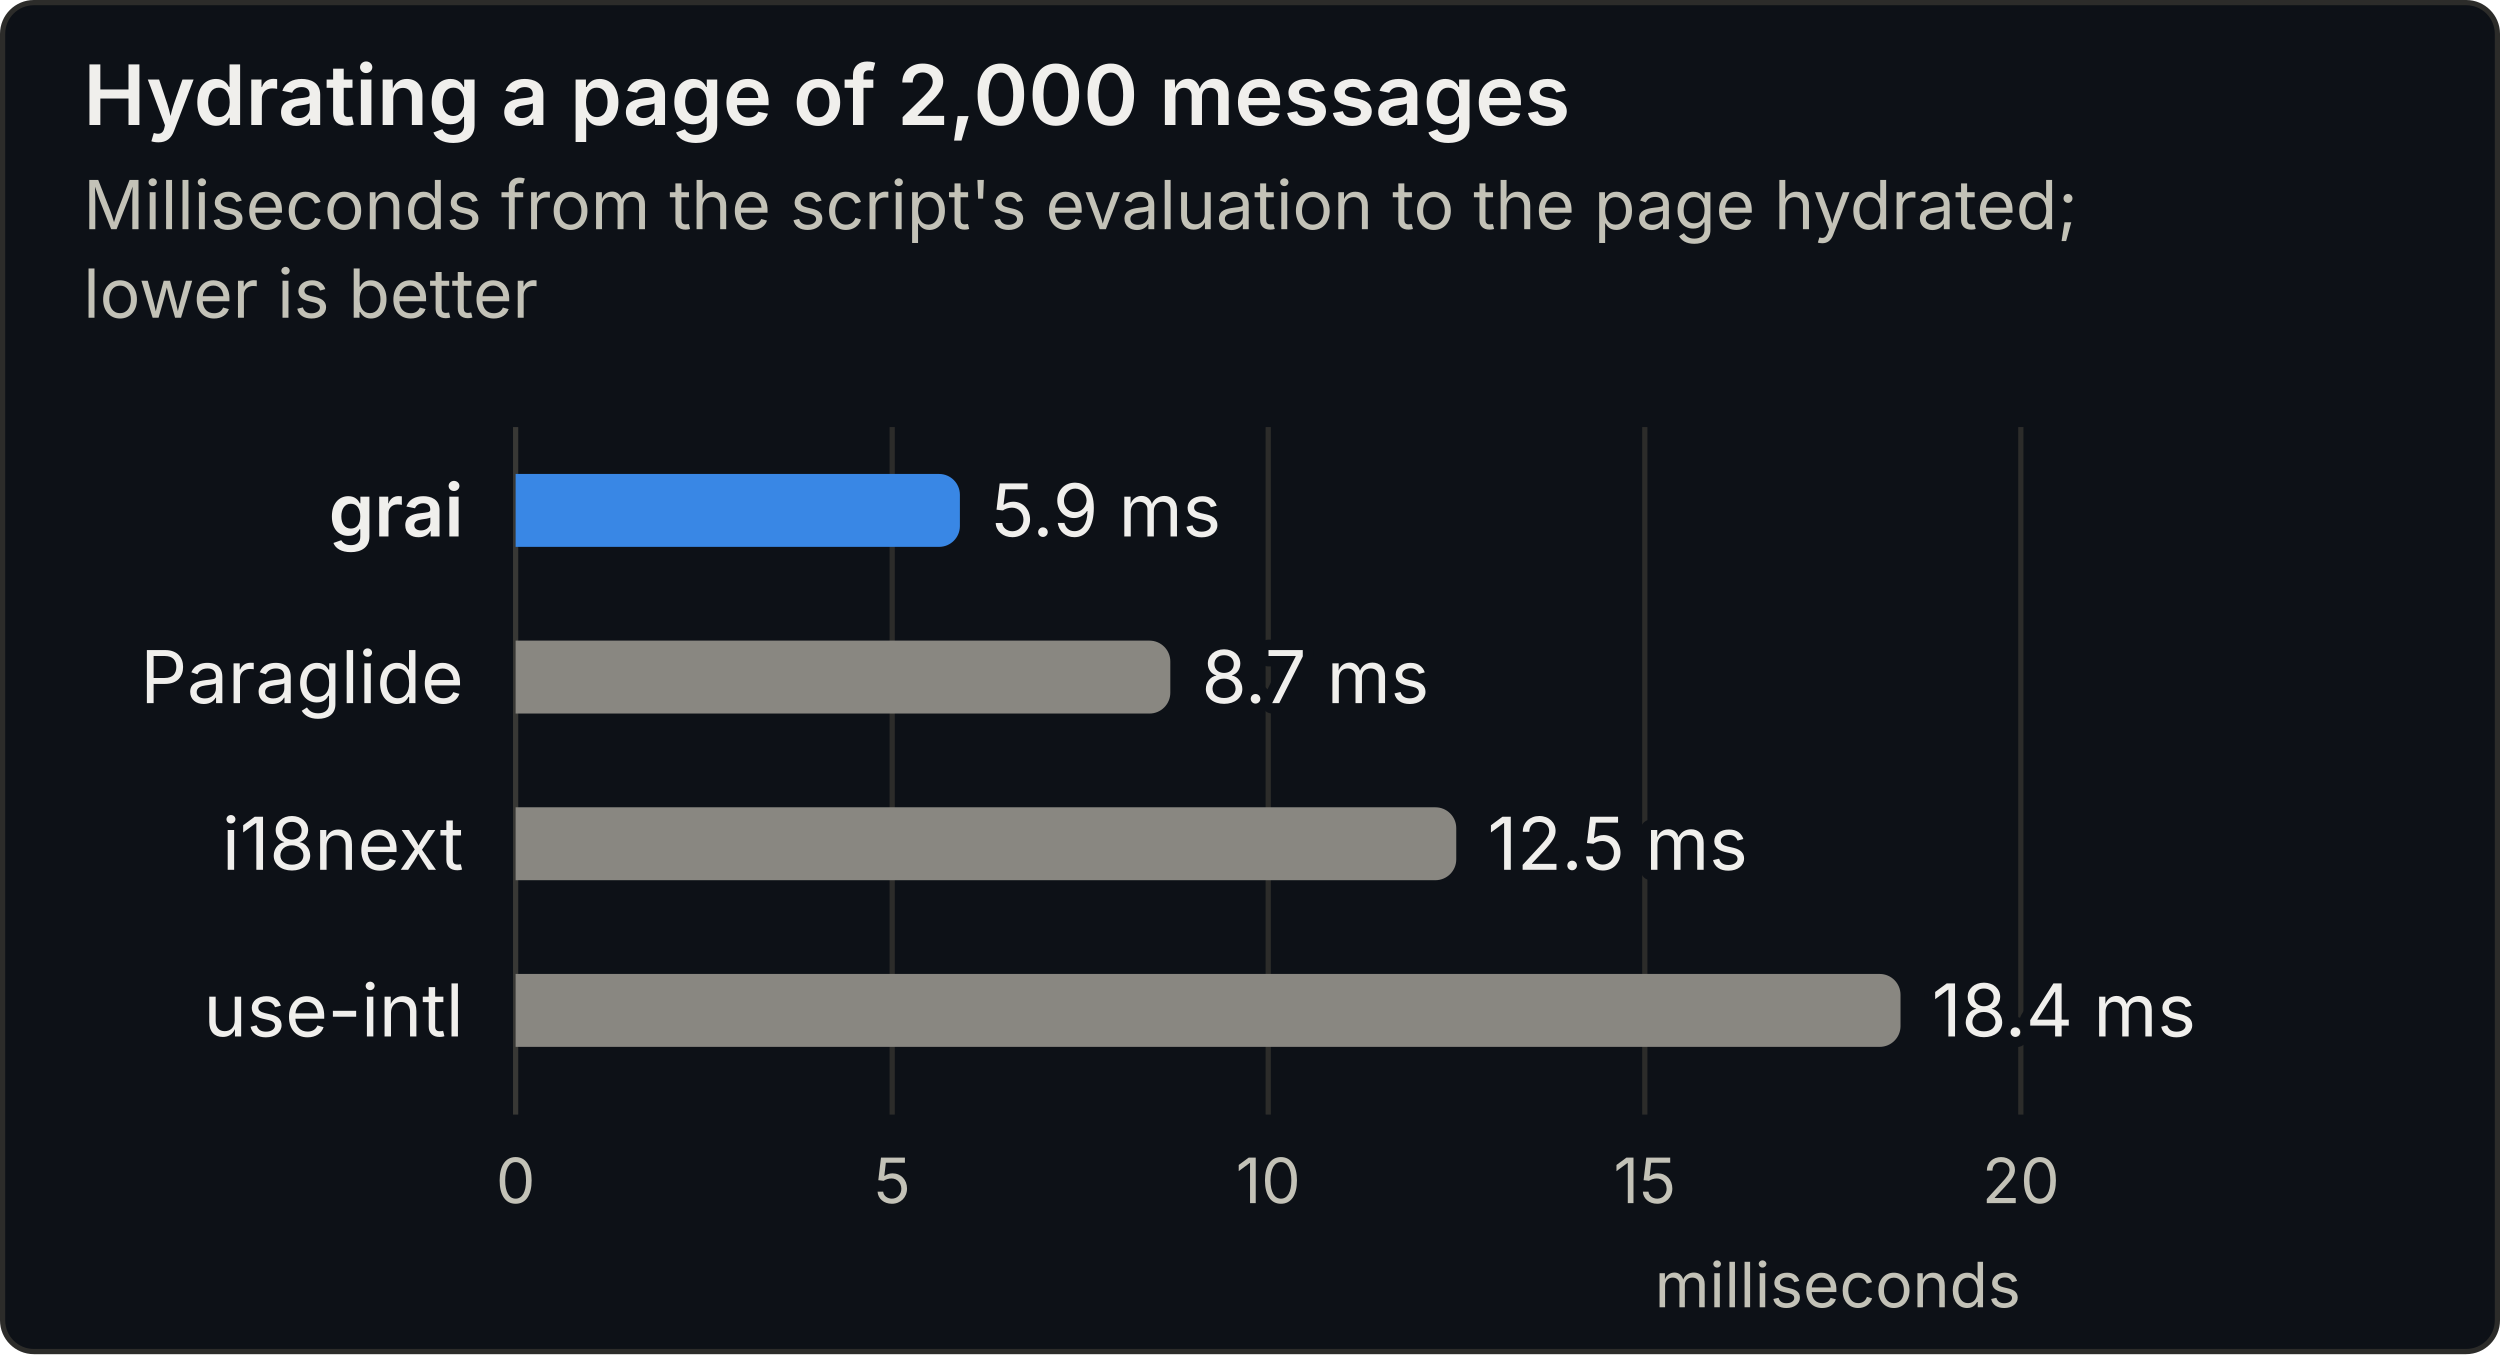
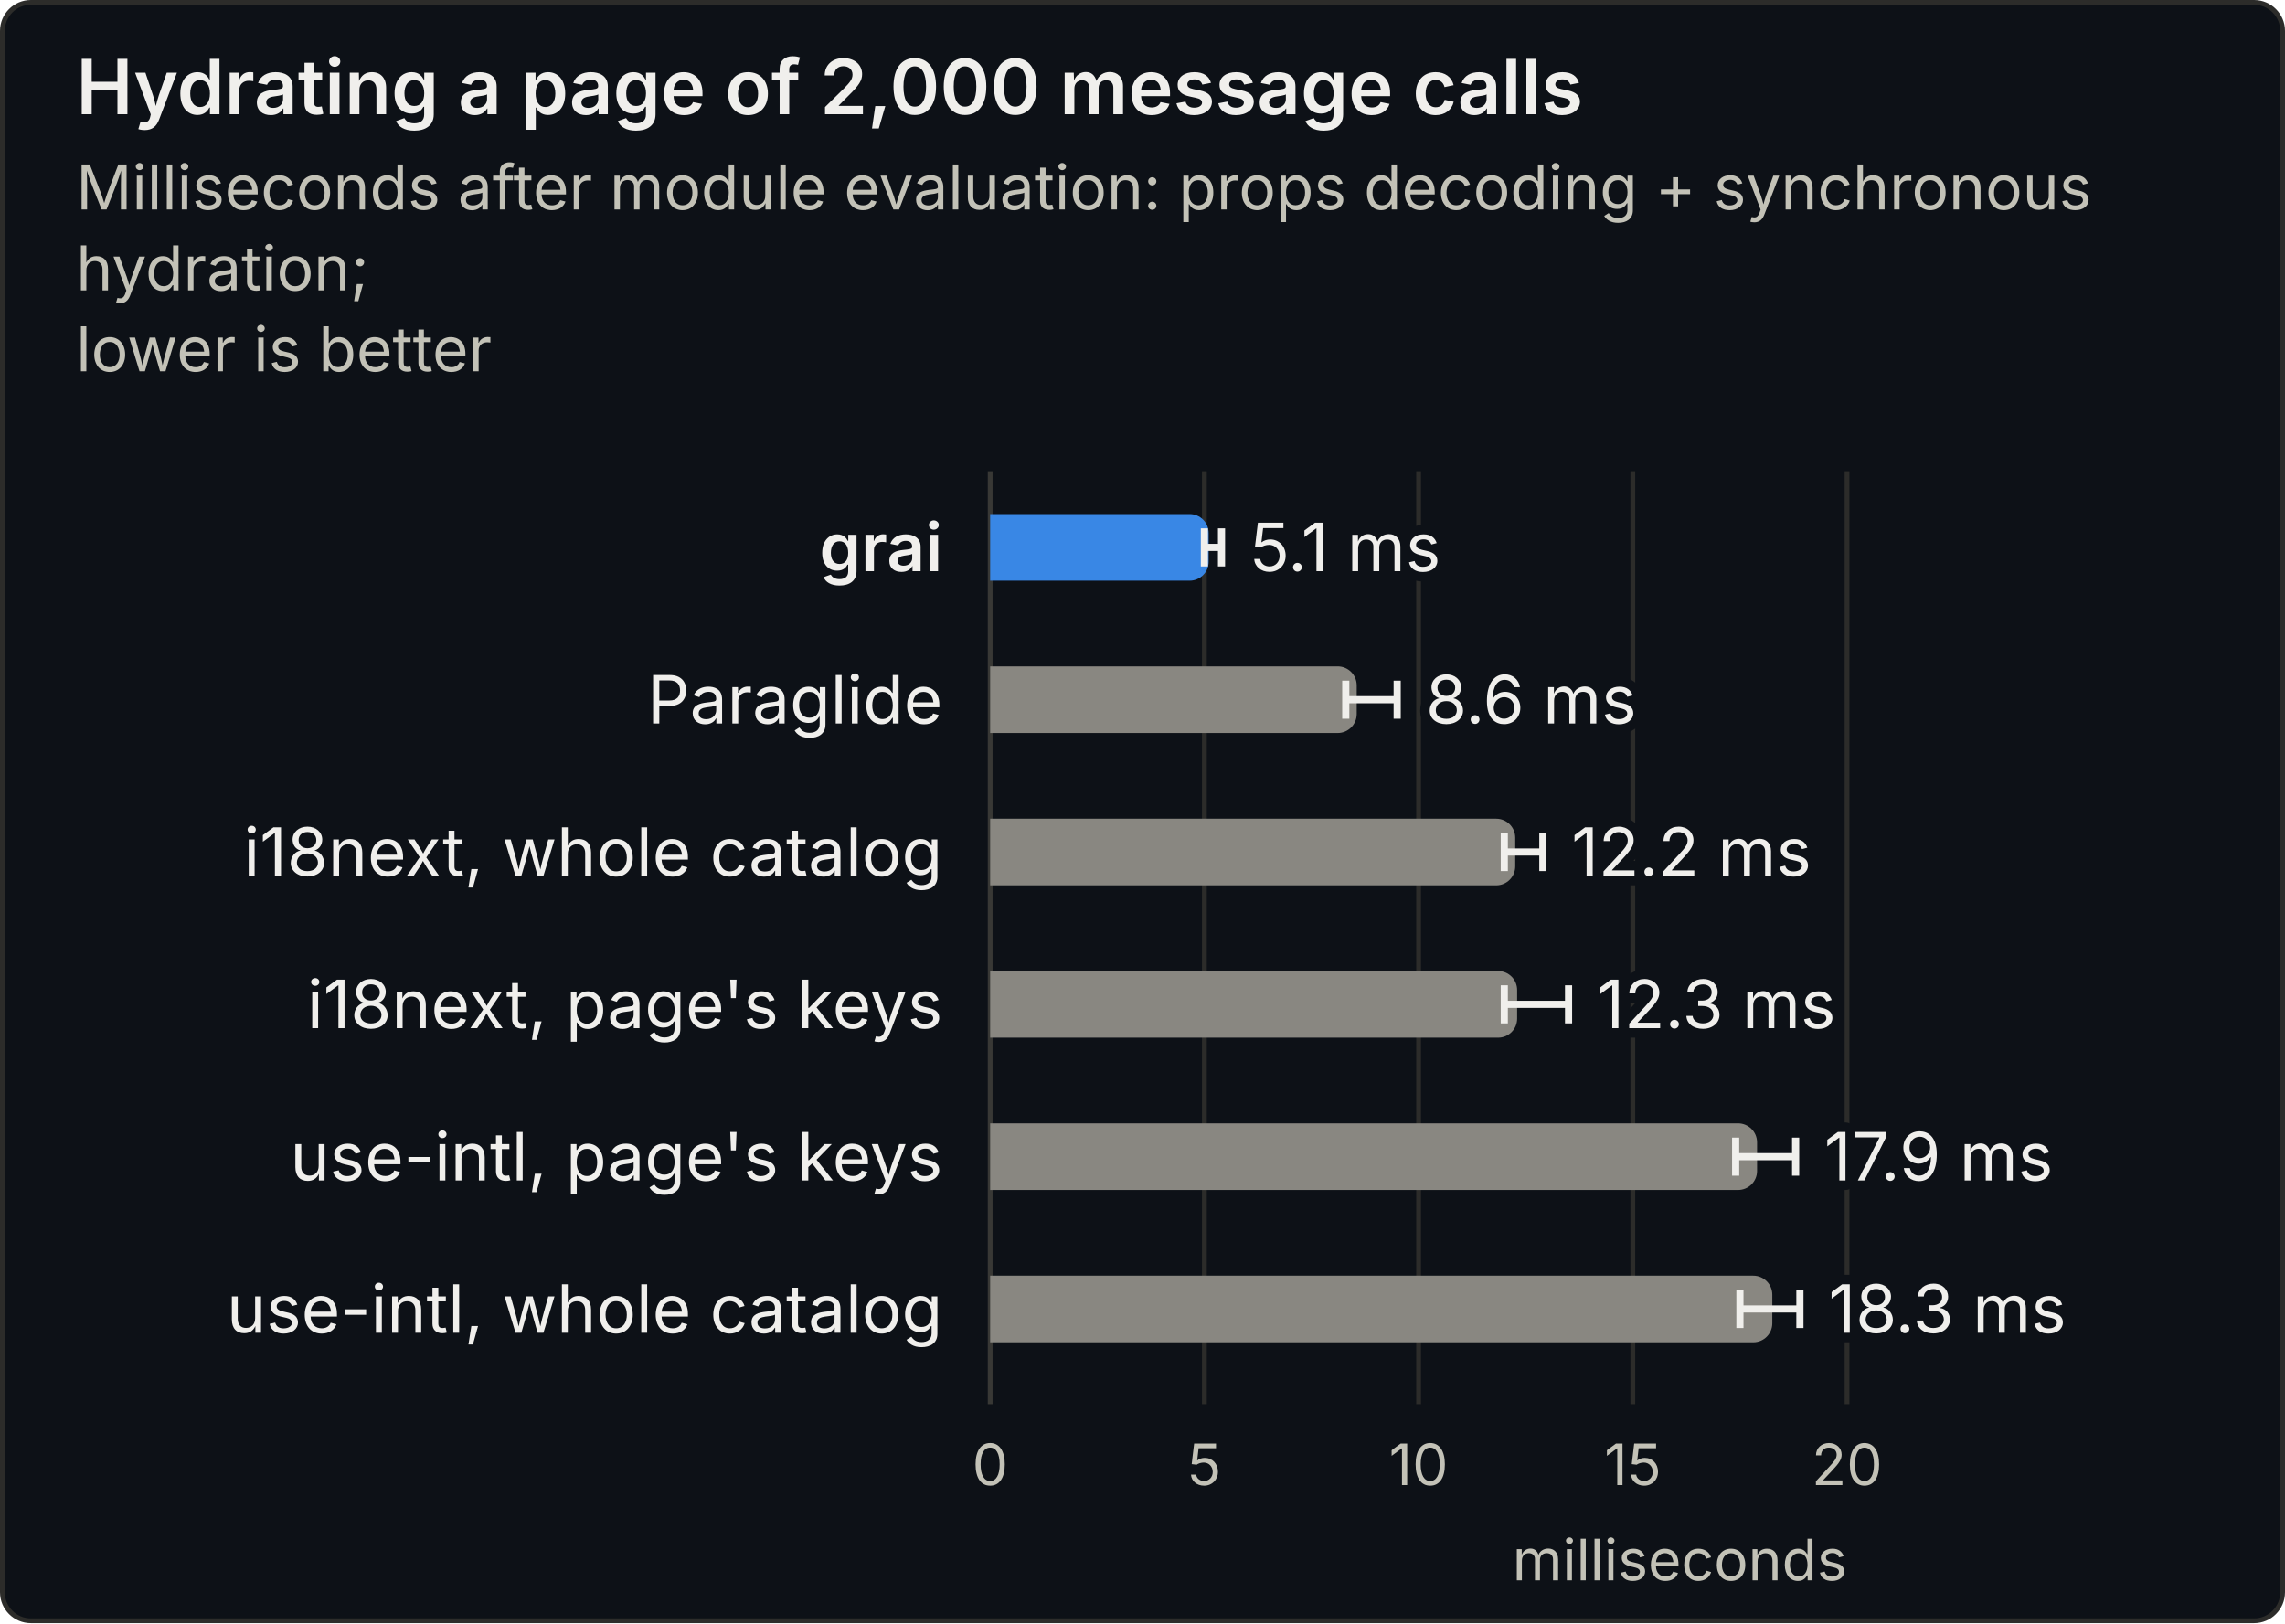
- <svg xmlns="http://www.w3.org/2000/svg" viewBox="0 0 480 260" width="480" height="260" font-family="system-ui, -apple-system, 'Segoe UI', sans-serif">
-   <rect x="0.5" y="0.5" width="479" height="259" rx="6" fill="#0d1117" stroke="#2c2c2a" />
-   <text x="16" y="24" font-size="16" font-weight="600" fill="#f0efec">Hydrating a page of 2,000 messages</text>
-   <text x="16" y="44" font-size="13" fill="#c3c2b7">Milliseconds from the script's evaluation to the page hydrated;</text>
-   <text x="16" y="61" font-size="13" fill="#c3c2b7">lower is better</text>
-   <line x1="99" y1="82" x2="99" y2="214" stroke="#383835" stroke-width="1" />
-   <text x="99" y="231" font-size="12" text-anchor="middle" fill="#c3c2b7" style="font-variant-numeric: tabular-nums">0</text>
-   <line x1="171.3" y1="82" x2="171.3" y2="214" stroke="#2c2c2a" stroke-width="1" />
-   <text x="171.3" y="231" font-size="12" text-anchor="middle" fill="#c3c2b7" style="font-variant-numeric: tabular-nums">5</text>
-   <line x1="243.5" y1="82" x2="243.5" y2="214" stroke="#2c2c2a" stroke-width="1" />
-   <text x="243.5" y="231" font-size="12" text-anchor="middle" fill="#c3c2b7" style="font-variant-numeric: tabular-nums">10</text>
-   <line x1="315.8" y1="82" x2="315.8" y2="214" stroke="#2c2c2a" stroke-width="1" />
-   <text x="315.8" y="231" font-size="12" text-anchor="middle" fill="#c3c2b7" style="font-variant-numeric: tabular-nums">15</text>
-   <line x1="388" y1="82" x2="388" y2="214" stroke="#2c2c2a" stroke-width="1" />
-   <text x="388" y="231" font-size="12" text-anchor="middle" fill="#c3c2b7" style="font-variant-numeric: tabular-nums">20</text>
-   <text x="89" y="103" font-size="14" text-anchor="end" font-weight="600" fill="#f0efec">grai</text>
-   <path d="M99,91H180.3A4,4 0 0 1 184.3,95V101A4,4 0 0 1 180.3,105H99Z" fill="#3987e5" />
-   <text x="190.3" y="103" font-size="14" fill="#f0efec" stroke="#0d1117" stroke-width="4" stroke-linejoin="round" paint-order="stroke" style="font-variant-numeric: tabular-nums">5.9 ms</text>
-   <text x="89" y="135" font-size="14" text-anchor="end" fill="#f0efec">Paraglide</text>
-   <path d="M99,123H220.7A4,4 0 0 1 224.7,127V133A4,4 0 0 1 220.7,137H99Z" fill="#898781" />
-   <text x="230.7" y="135" font-size="14" fill="#f0efec" stroke="#0d1117" stroke-width="4" stroke-linejoin="round" paint-order="stroke" style="font-variant-numeric: tabular-nums">8.7 ms</text>
-   <text x="89" y="167" font-size="14" text-anchor="end" fill="#f0efec">i18next</text>
-   <path d="M99,155H275.6A4,4 0 0 1 279.6,159V165A4,4 0 0 1 275.6,169H99Z" fill="#898781" />
-   <text x="285.6" y="167" font-size="14" fill="#f0efec" stroke="#0d1117" stroke-width="4" stroke-linejoin="round" paint-order="stroke" style="font-variant-numeric: tabular-nums">12.5 ms</text>
-   <text x="89" y="199" font-size="14" text-anchor="end" fill="#f0efec">use-intl</text>
-   <path d="M99,187H360.9A4,4 0 0 1 364.9,191V197A4,4 0 0 1 360.9,201H99Z" fill="#898781" />
-   <text x="370.9" y="199" font-size="14" fill="#f0efec" stroke="#0d1117" stroke-width="4" stroke-linejoin="round" paint-order="stroke" style="font-variant-numeric: tabular-nums">18.4 ms</text>
-   <text x="388" y="251" font-size="12" text-anchor="end" fill="#c3c2b7">milliseconds</text>
+ <svg xmlns="http://www.w3.org/2000/svg" viewBox="0 0 480 341" width="480" height="341" font-family="system-ui, -apple-system, 'Segoe UI', sans-serif">
+   <rect x="0.5" y="0.5" width="479" height="340" rx="6" fill="#0d1117" stroke="#2c2c2a" />
+   <text x="16" y="24" font-size="16" font-weight="600" fill="#f0efec">Hydrating a page of 2,000 message calls</text>
+   <text x="16" y="44" font-size="13" fill="#c3c2b7">Milliseconds after module evaluation: props decoding + synchronous</text>
+   <text x="16" y="61" font-size="13" fill="#c3c2b7">hydration;</text>
+   <text x="16" y="78" font-size="13" fill="#c3c2b7">lower is better</text>
+   <line x1="208" y1="99" x2="208" y2="295" stroke="#383835" stroke-width="1" />
+   <text x="208" y="312" font-size="12" text-anchor="middle" fill="#c3c2b7" style="font-variant-numeric: tabular-nums">0</text>
+   <line x1="253" y1="99" x2="253" y2="295" stroke="#2c2c2a" stroke-width="1" />
+   <text x="253" y="312" font-size="12" text-anchor="middle" fill="#c3c2b7" style="font-variant-numeric: tabular-nums">5</text>
+   <line x1="298" y1="99" x2="298" y2="295" stroke="#2c2c2a" stroke-width="1" />
+   <text x="298" y="312" font-size="12" text-anchor="middle" fill="#c3c2b7" style="font-variant-numeric: tabular-nums">10</text>
+   <line x1="343" y1="99" x2="343" y2="295" stroke="#2c2c2a" stroke-width="1" />
+   <text x="343" y="312" font-size="12" text-anchor="middle" fill="#c3c2b7" style="font-variant-numeric: tabular-nums">15</text>
+   <line x1="388" y1="99" x2="388" y2="295" stroke="#2c2c2a" stroke-width="1" />
+   <text x="388" y="312" font-size="12" text-anchor="middle" fill="#c3c2b7" style="font-variant-numeric: tabular-nums">20</text>
+   <text x="198" y="120" font-size="14" text-anchor="end" font-weight="600" fill="#f0efec">grai</text>
+   <path d="M208,108H249.9A4,4 0 0 1 253.9,112V118A4,4 0 0 1 249.9,122H208Z" fill="#3987e5" />
+   <path d="M253,115H256.6M253,111V119M256.6,111V119" stroke="#f0efec" stroke-width="1.5" fill="none" />
+   <text x="262.6" y="120" font-size="14" fill="#f0efec" stroke="#0d1117" stroke-width="4" stroke-linejoin="round" paint-order="stroke" style="font-variant-numeric: tabular-nums">5.1 ms</text>
+   <text x="198" y="152" font-size="14" text-anchor="end" fill="#f0efec">Paraglide</text>
+   <path d="M208,140H281A4,4 0 0 1 285,144V150A4,4 0 0 1 281,154H208Z" fill="#898781" />
+   <path d="M282.7,147H293.5M282.7,143V151M293.5,143V151" stroke="#f0efec" stroke-width="1.5" fill="none" />
+   <text x="299.5" y="152" font-size="14" fill="#f0efec" stroke="#0d1117" stroke-width="4" stroke-linejoin="round" paint-order="stroke" style="font-variant-numeric: tabular-nums">8.6 ms</text>
+   <text x="198" y="184" font-size="14" text-anchor="end" fill="#f0efec">i18next, whole catalog</text>
+   <path d="M208,172H314.3A4,4 0 0 1 318.3,176V182A4,4 0 0 1 314.3,186H208Z" fill="#898781" />
+   <path d="M316,179H324.1M316,175V183M324.1,175V183" stroke="#f0efec" stroke-width="1.5" fill="none" />
+   <text x="330.1" y="184" font-size="14" fill="#f0efec" stroke="#0d1117" stroke-width="4" stroke-linejoin="round" paint-order="stroke" style="font-variant-numeric: tabular-nums">12.2 ms</text>
+   <text x="198" y="216" font-size="14" text-anchor="end" fill="#f0efec">i18next, page's keys</text>
+   <path d="M208,204H314.7A4,4 0 0 1 318.7,208V214A4,4 0 0 1 314.7,218H208Z" fill="#898781" />
+   <path d="M316,211H329.5M316,207V215M329.5,207V215" stroke="#f0efec" stroke-width="1.5" fill="none" />
+   <text x="335.5" y="216" font-size="14" fill="#f0efec" stroke="#0d1117" stroke-width="4" stroke-linejoin="round" paint-order="stroke" style="font-variant-numeric: tabular-nums">12.3 ms</text>
+   <text x="198" y="248" font-size="14" text-anchor="end" fill="#f0efec">use-intl, page's keys</text>
+   <path d="M208,236H365.1A4,4 0 0 1 369.1,240V246A4,4 0 0 1 365.1,250H208Z" fill="#898781" />
+   <path d="M364.6,243H377.2M364.6,239V247M377.2,239V247" stroke="#f0efec" stroke-width="1.5" fill="none" />
+   <text x="383.2" y="248" font-size="14" fill="#f0efec" stroke="#0d1117" stroke-width="4" stroke-linejoin="round" paint-order="stroke" style="font-variant-numeric: tabular-nums">17.9 ms</text>
+   <text x="198" y="280" font-size="14" text-anchor="end" fill="#f0efec">use-intl, whole catalog</text>
+   <path d="M208,268H368.3A4,4 0 0 1 372.3,272V278A4,4 0 0 1 368.3,282H208Z" fill="#898781" />
+   <path d="M365.5,275H378.1M365.5,271V279M378.1,271V279" stroke="#f0efec" stroke-width="1.5" fill="none" />
+   <text x="384.1" y="280" font-size="14" fill="#f0efec" stroke="#0d1117" stroke-width="4" stroke-linejoin="round" paint-order="stroke" style="font-variant-numeric: tabular-nums">18.3 ms</text>
+   <text x="388" y="332" font-size="12" text-anchor="end" fill="#c3c2b7">milliseconds</text>
</svg>
